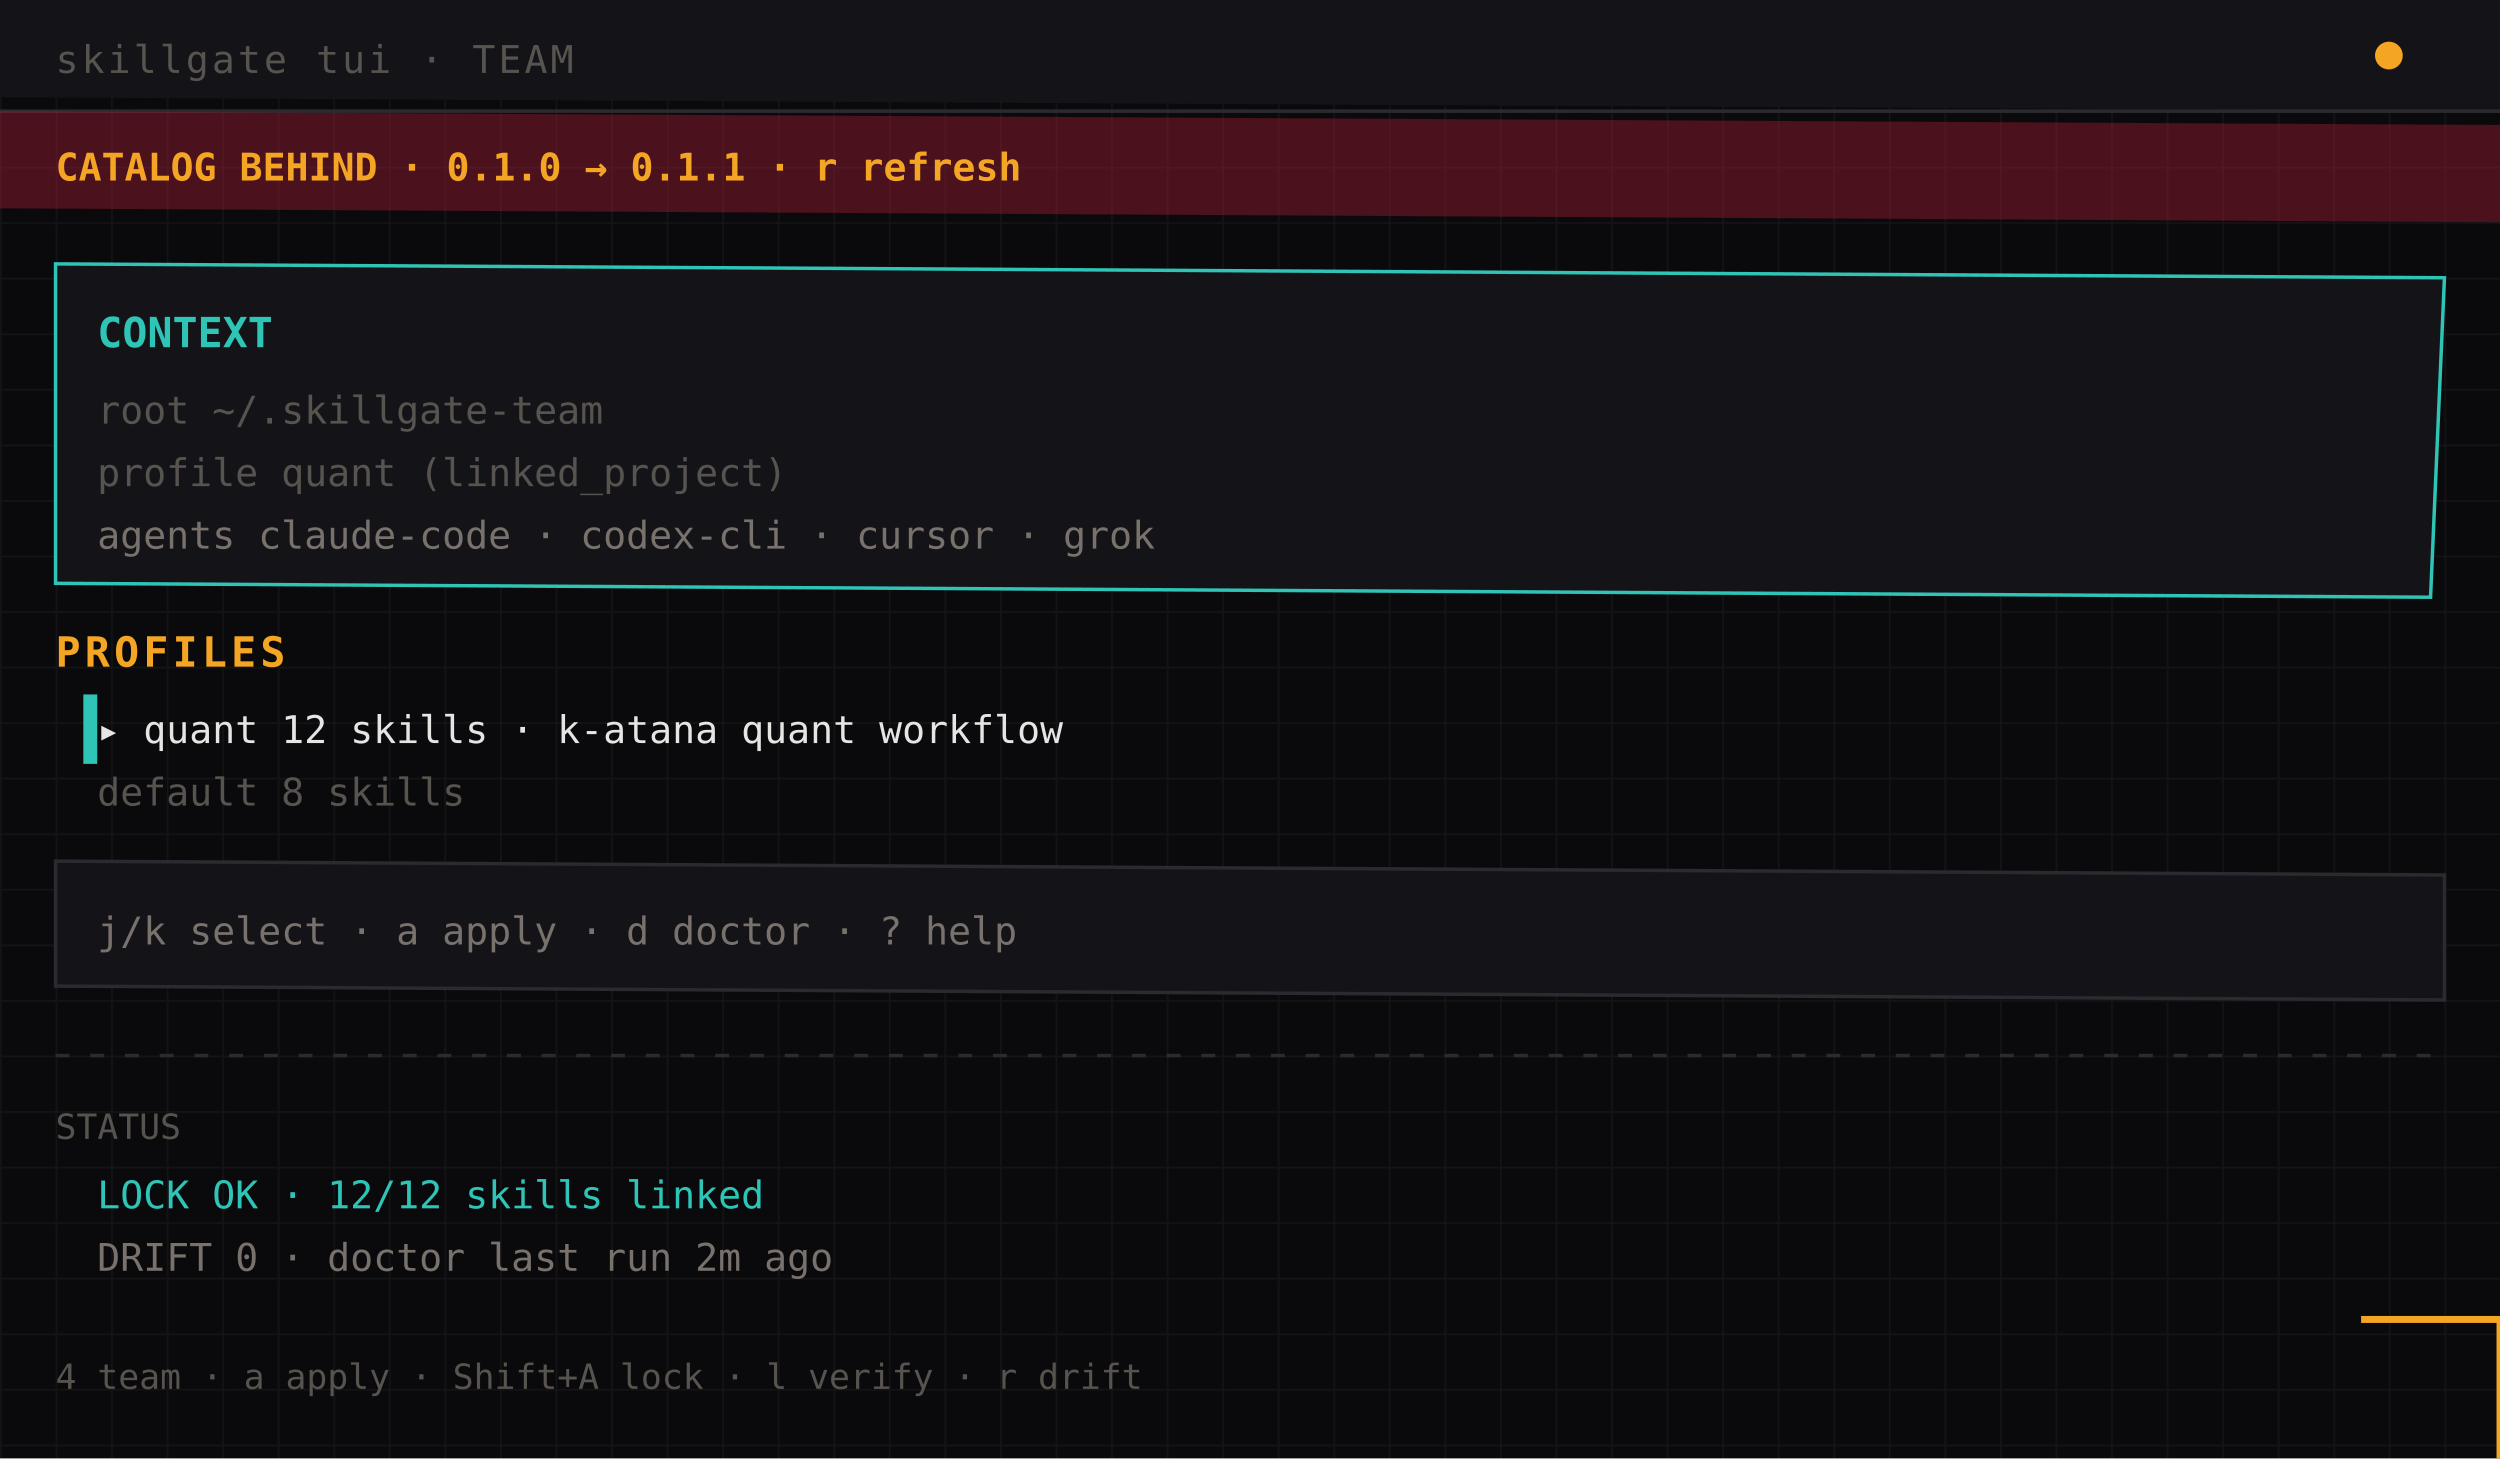
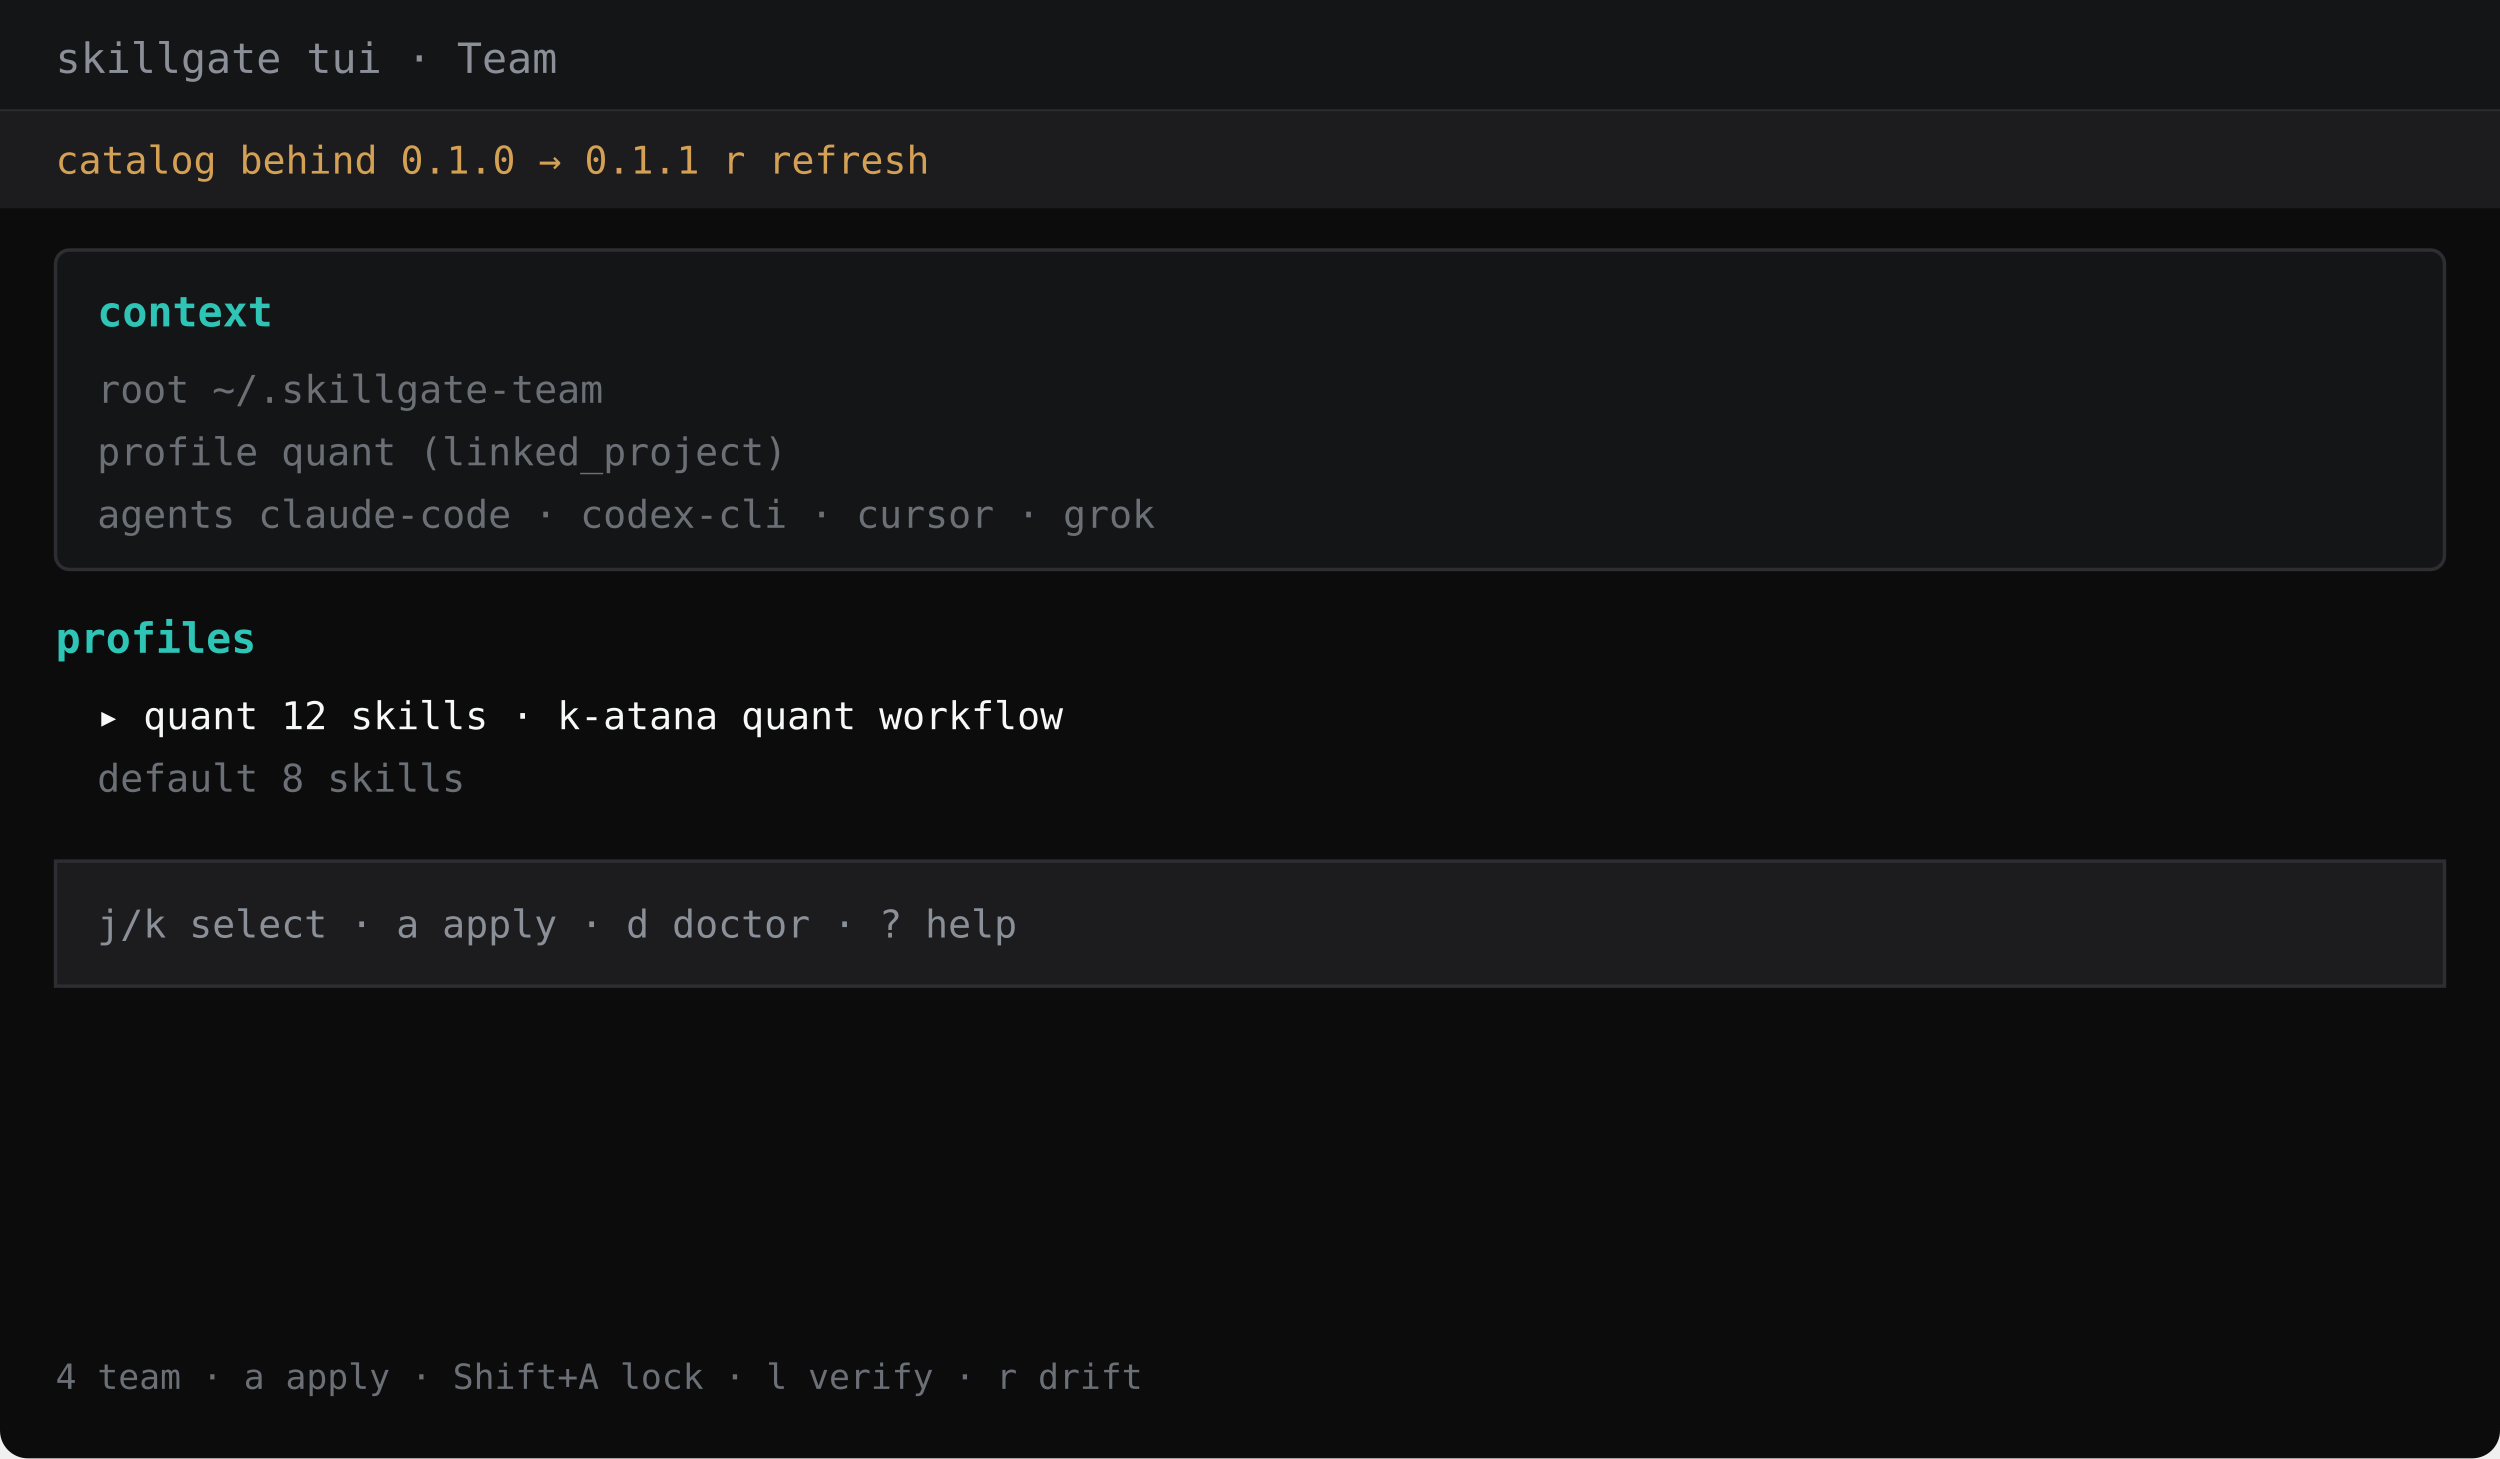
<svg xmlns="http://www.w3.org/2000/svg" viewBox="0 0 720 420" role="img" aria-label="Skillgate TUI Team">
-   <defs>
-     <pattern id="tg" width="16" height="16" patternUnits="userSpaceOnUse">
-       <path d="M16 0H0V16" fill="none" stroke="#fff" stroke-opacity="0.04" />
-     </pattern>
-   </defs>
-   <rect width="720" height="420" fill="#0A0A0C" />
-   <rect width="720" height="420" fill="url(#tg)" />
-   <polygon points="0,0 720,0 720,32 0,28" fill="#141418" />
-   <line x1="0" y1="32" x2="720" y2="32" stroke="#2A2A30" />
-   <text x="16" y="21" fill="#57534E" font-family="ui-monospace, Consolas, monospace" font-size="11" letter-spacing="0.08em">skillgate tui · TEAM</text>
-   <circle cx="688" cy="16" r="4" fill="#F5A524">
-     <animate attributeName="opacity" values="1;0.3;1" dur="1.8s" repeatCount="indefinite" />
-   </circle>
-   <polygon points="0,32 720,36 720,64 0,60" fill="#C41E3A" fill-opacity="0.35" />
-   <text x="16" y="52" fill="#F5A524" font-family="ui-monospace, Consolas, monospace" font-size="11" font-weight="bold">CATALOG BEHIND · 0.1.0 → 0.1.1 · r refresh</text>
-   <g transform="translate(16, 76)">
-     <polygon points="0,0 688,4 684,96 0,92" fill="#141418" stroke="#2EC4B6" stroke-width="1" />
-     <text x="12" y="24" fill="#2EC4B6" font-family="ui-monospace, Consolas, monospace" font-size="12" font-weight="bold">CONTEXT</text>
-     <text x="12" y="46" fill="#57534E" font-family="ui-monospace, Consolas, monospace" font-size="11">root   ~/.skillgate-team</text>
-     <text x="12" y="64" fill="#57534E" font-family="ui-monospace, Consolas, monospace" font-size="11">profile quant (linked_project)</text>
-     <text x="12" y="82" fill="#78716C" font-family="ui-monospace, Consolas, monospace" font-size="11">agents claude-code · codex-cli · cursor · grok</text>
-   </g>
-   <text x="16" y="192" fill="#F5A524" font-family="ui-monospace, Consolas, monospace" font-size="12" font-weight="bold" letter-spacing="0.1em">PROFILES</text>
-   <text x="28" y="214" fill="#E7E5E4" font-family="ui-monospace, Consolas, monospace" font-size="11">▸ quant    12 skills · k-atana quant workflow</text>
-   <rect x="24" y="200" width="4" height="20" fill="#2EC4B6">
-     <animate attributeName="opacity" values="1;0.2;1" dur="1s" repeatCount="indefinite" />
-   </rect>
-   <text x="28" y="232" fill="#57534E" font-family="ui-monospace, Consolas, monospace" font-size="11">  default   8 skills</text>
-   <polygon points="16,248 704,252 704,288 16,284" fill="#141418" stroke="#2A2A30" />
-   <text x="28" y="272" fill="#78716C" font-family="ui-monospace, Consolas, monospace" font-size="11">j/k select · a apply · d doctor · ? help</text>
-   <line x1="16" y1="304" x2="704" y2="304" stroke="#2A2A30" stroke-dasharray="4 6">
-     <animate attributeName="stroke-dashoffset" values="0;-20" dur="1.2s" repeatCount="indefinite" />
-   </line>
-   <text x="16" y="328" fill="#57534E" font-family="ui-monospace, Consolas, monospace" font-size="10">STATUS</text>
-   <text x="28" y="348" fill="#2EC4B6" font-family="ui-monospace, Consolas, monospace" font-size="11">LOCK OK · 12/12 skills linked</text>
-   <text x="28" y="366" fill="#78716C" font-family="ui-monospace, Consolas, monospace" font-size="11">DRIFT 0 · doctor last run 2m ago</text>
-   <text x="16" y="400" fill="#57534E" font-family="ui-monospace, Consolas, monospace" font-size="10">4 team · a apply · Shift+A lock · l verify · r drift</text>
-   <path d="M680 380 L720 380 L720 420" fill="none" stroke="#F5A524" stroke-width="2" />
+   <rect width="720" height="420" rx="8" fill="#0C0C0D" />
+   <rect x="0" y="0" width="720" height="32" fill="#141516" />
+   <line x1="0" y1="32" x2="720" y2="32" stroke="#2E2E32" />
+   <text x="16" y="21" fill="#8A8F98" font-family="ui-monospace, Consolas, monospace" font-size="12">skillgate tui · Team</text>
+   <rect x="0" y="32" width="720" height="28" fill="#1C1C1F" />
+   <text x="16" y="50" fill="#D4A054" font-family="ui-monospace, Consolas, monospace" font-size="11">catalog behind  0.1.0 → 0.1.1   r refresh</text>
+   <rect x="16" y="72" width="688" height="92" rx="4" fill="#141516" stroke="#2E2E32" />
+   <text x="28" y="94" fill="#2EC4B6" font-family="ui-monospace, Consolas, monospace" font-size="12" font-weight="bold">context</text>
+   <text x="28" y="116" fill="#6B6F76" font-family="ui-monospace, Consolas, monospace" font-size="11">root   ~/.skillgate-team</text>
+   <text x="28" y="134" fill="#6B6F76" font-family="ui-monospace, Consolas, monospace" font-size="11">profile quant (linked_project)</text>
+   <text x="28" y="152" fill="#6B6F76" font-family="ui-monospace, Consolas, monospace" font-size="11">agents claude-code · codex-cli · cursor · grok</text>
+   <text x="16" y="188" fill="#2EC4B6" font-family="ui-monospace, Consolas, monospace" font-size="12" font-weight="bold">profiles</text>
+   <text x="28" y="210" fill="#F7F8F8" font-family="ui-monospace, Consolas, monospace" font-size="11">▸ quant    12 skills · k-atana quant workflow</text>
+   <text x="28" y="228" fill="#6B6F76" font-family="ui-monospace, Consolas, monospace" font-size="11">  default   8 skills</text>
+   <rect x="16" y="248" width="688" height="36" fill="#1C1C1F" stroke="#2E2E32" />
+   <text x="28" y="270" fill="#8A8F98" font-family="ui-monospace, Consolas, monospace" font-size="11">j/k select · a apply · d doctor · ? help</text>
+   <text x="16" y="400" fill="#6B6F76" font-family="ui-monospace, Consolas, monospace" font-size="10">4 team · a apply · Shift+A lock · l verify · r drift</text>
</svg>
